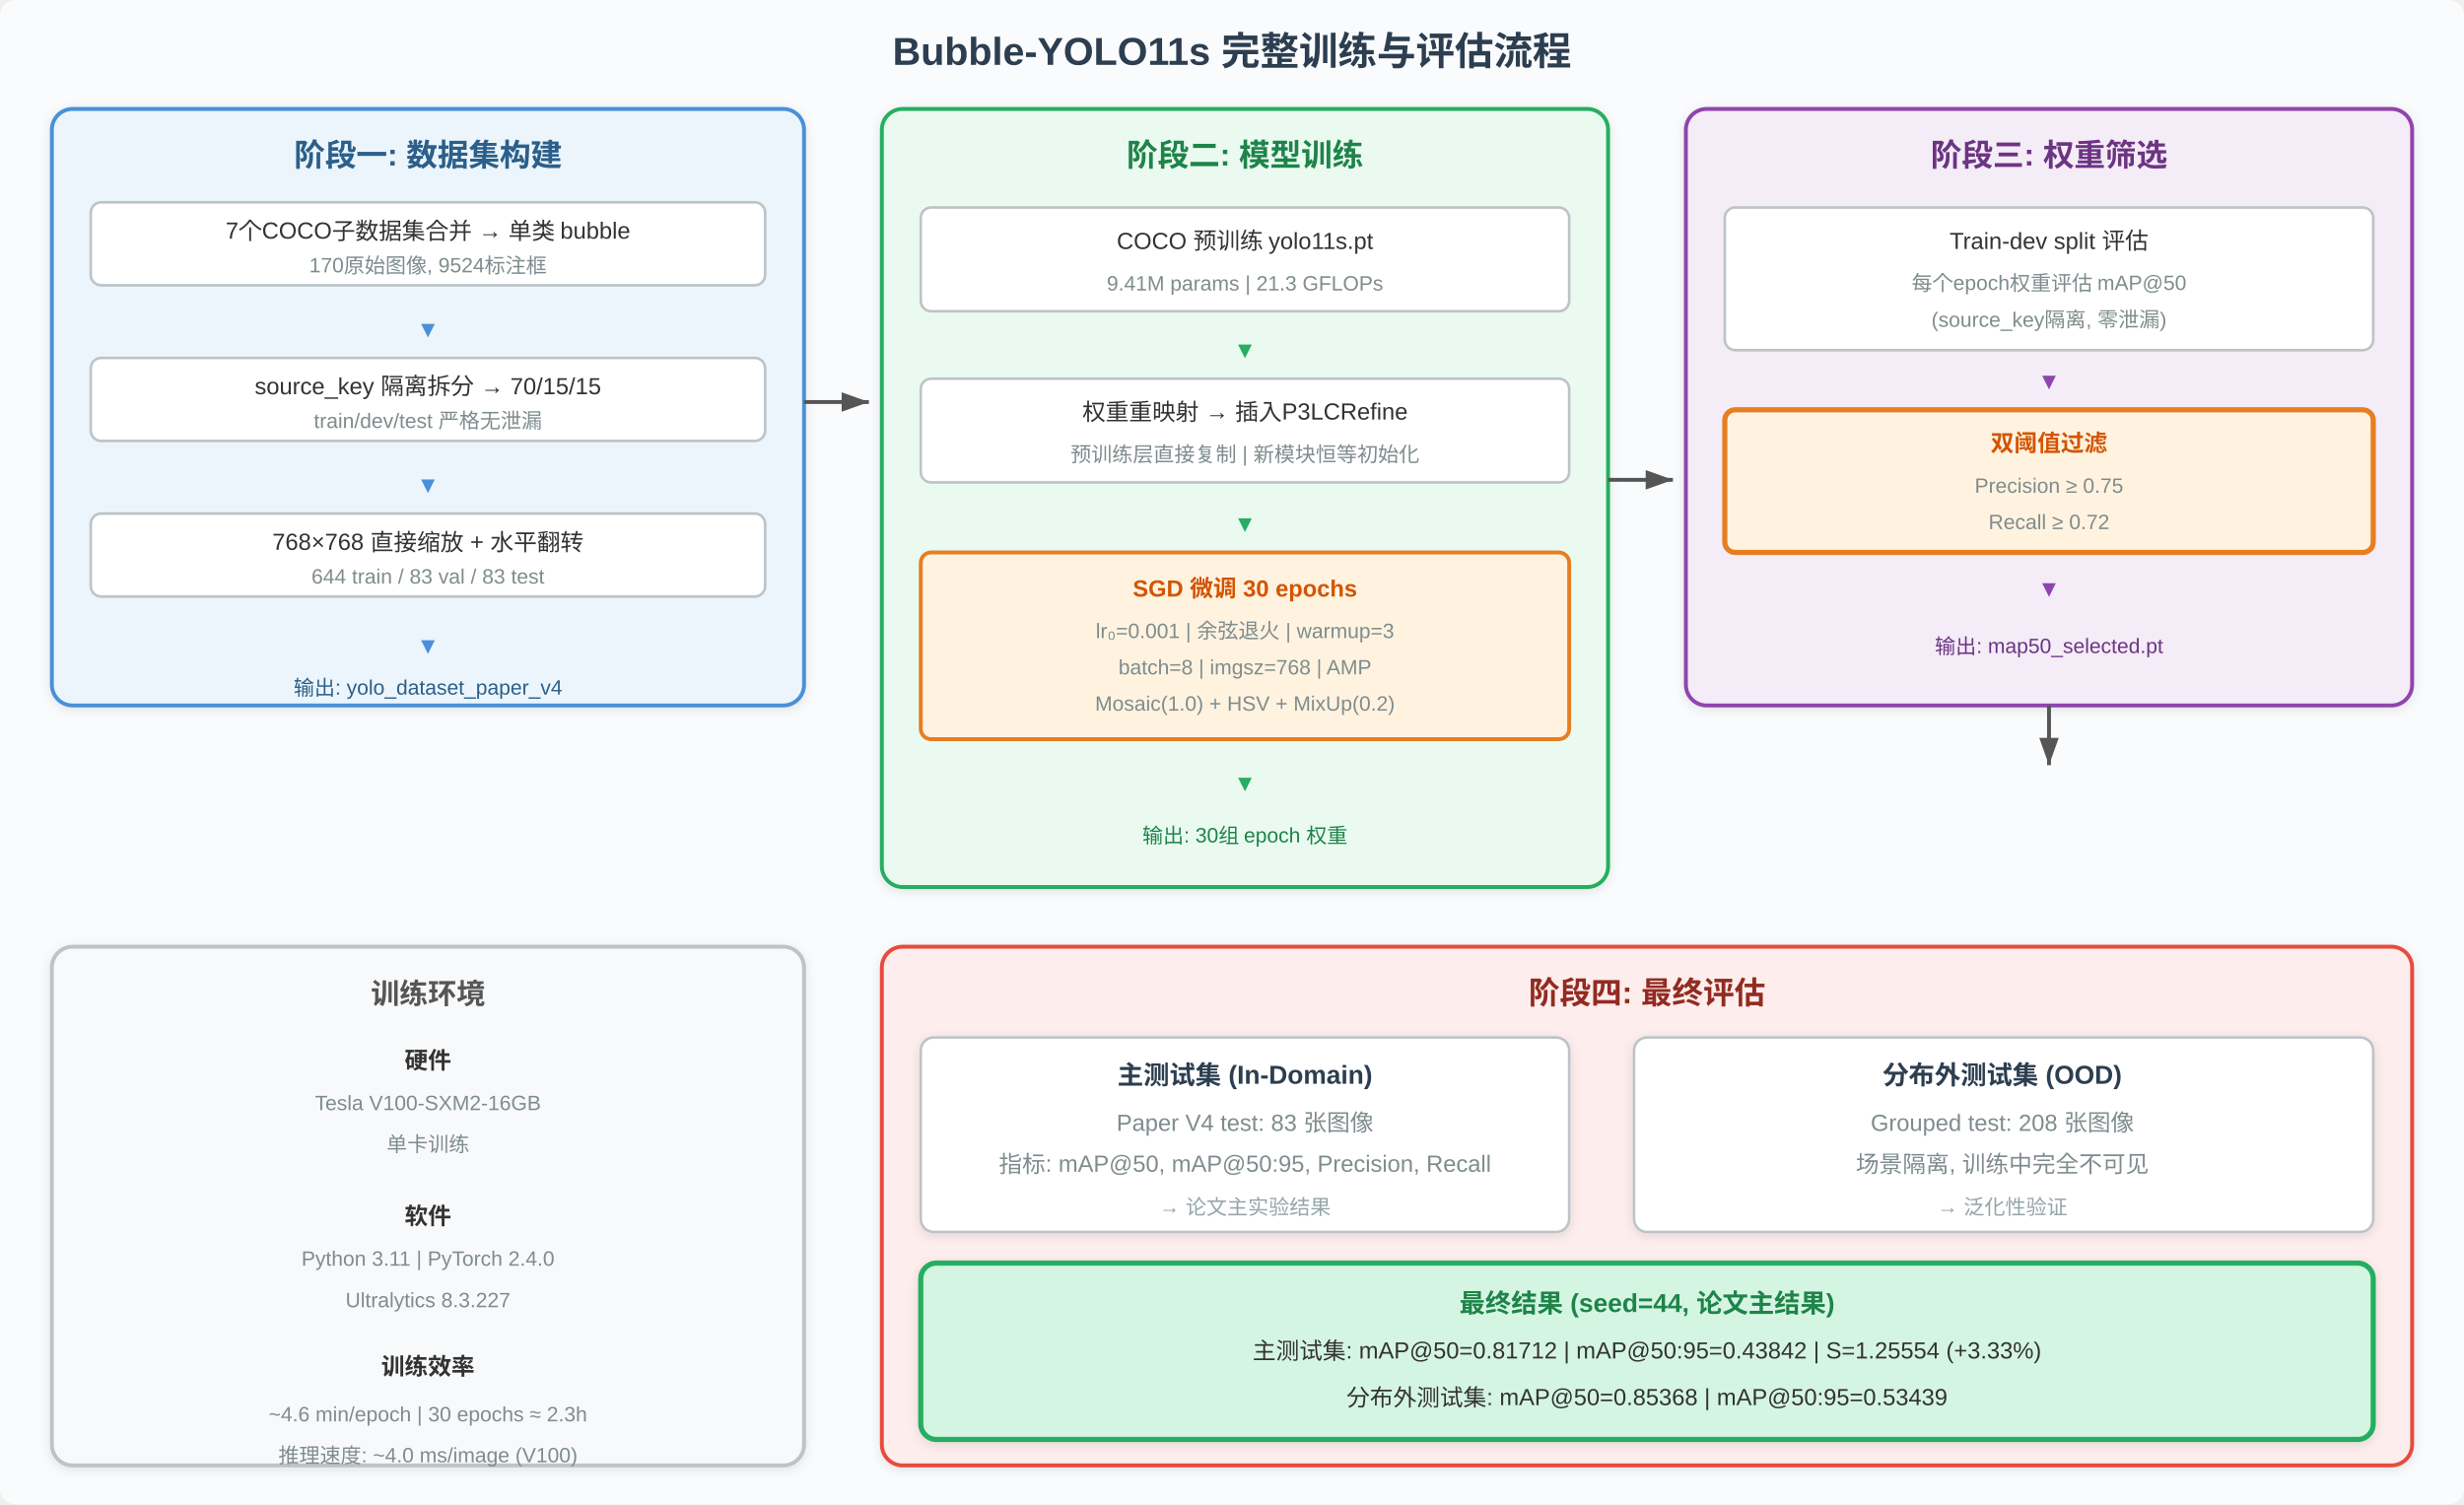
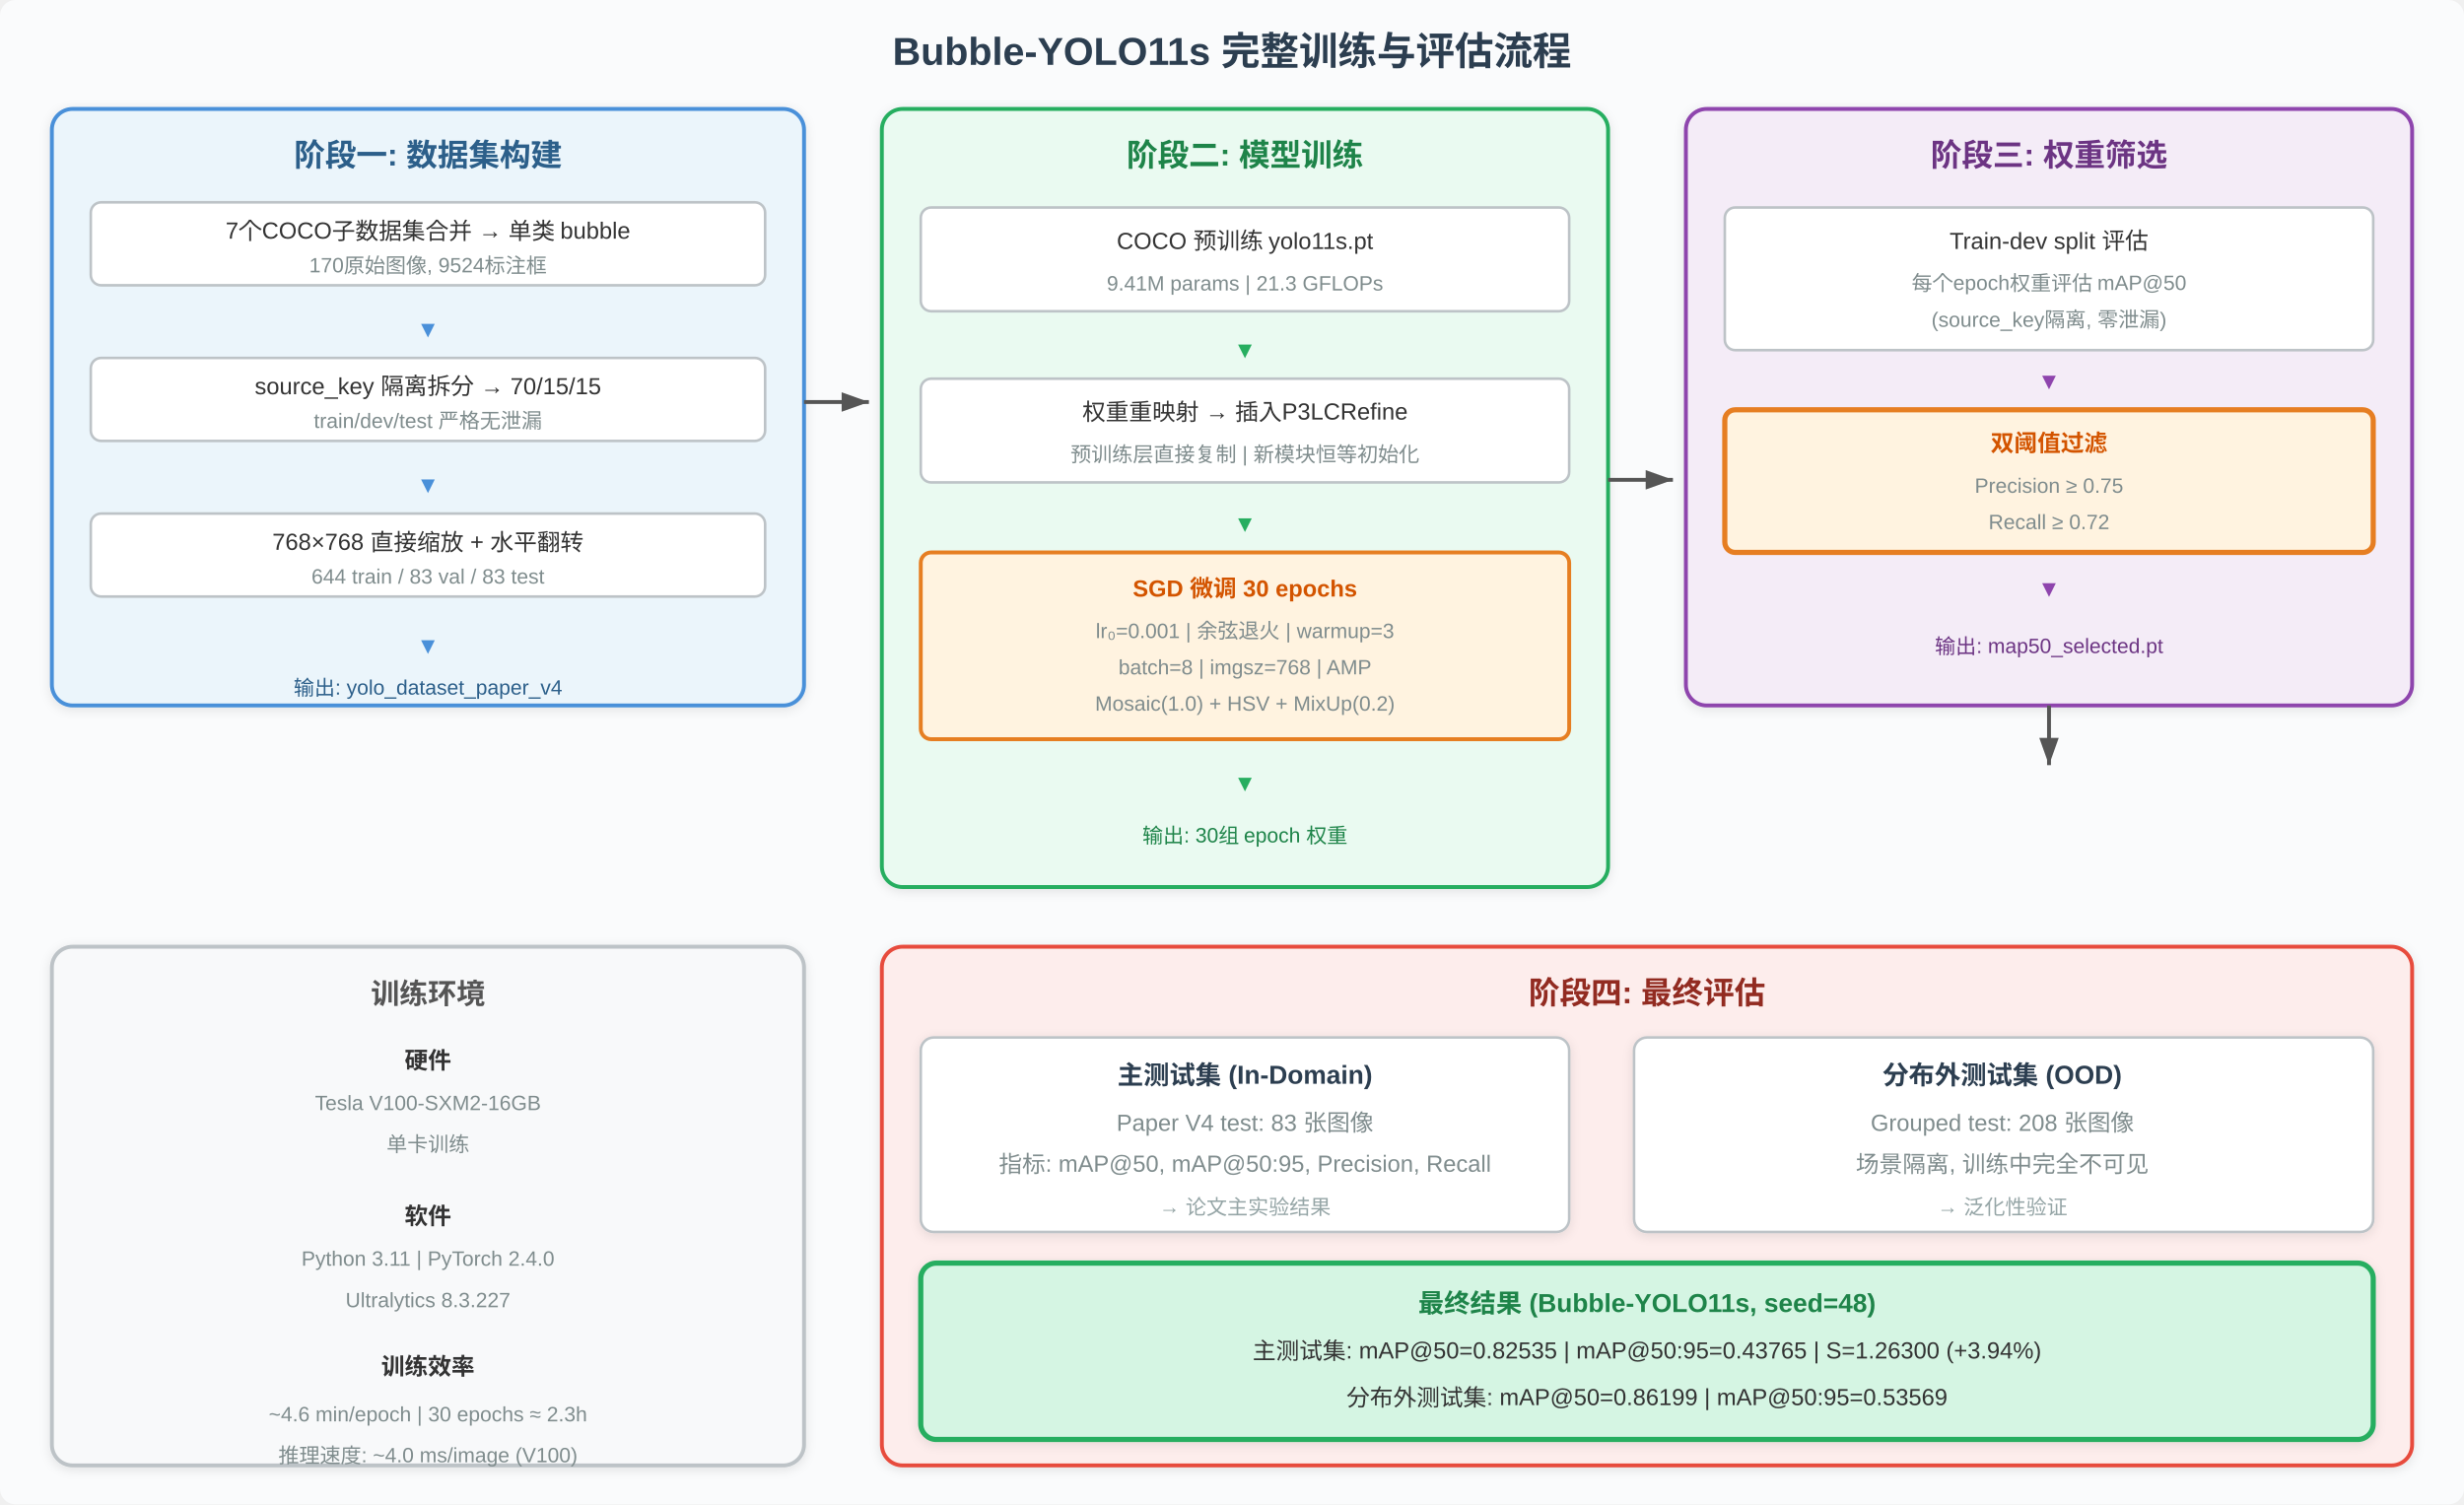
<svg xmlns="http://www.w3.org/2000/svg" viewBox="0 0 950 580" font-family="SimSun, 'Noto Sans SC', Arial, sans-serif">
  <defs>
    <marker id="arrow" markerWidth="7" markerHeight="5" refX="7" refY="2.5" orient="auto">
      <path d="M0,0 L7,2.5 L0,5 Z" fill="#555" />
    </marker>
    <filter id="sh">
      <feDropShadow dx="0" dy="1" stdDeviation="2" flood-opacity="0.1" />
    </filter>
  </defs>
  <rect width="950" height="580" fill="#FAFBFC" rx="6" />
  <text x="475" y="25" text-anchor="middle" font-size="15" font-weight="bold" fill="#2C3E50">Bubble-YOLO11s 完整训练与评估流程</text>
  <rect x="20" y="42" width="290" height="230" rx="8" fill="#EBF5FB" stroke="#4A90D9" stroke-width="1.5" filter="url(#sh)" />
  <text x="165" y="64" text-anchor="middle" font-size="12" font-weight="bold" fill="#2C5F8A">阶段一: 数据集构建</text>
  <rect x="35" y="78" width="260" height="32" rx="4" fill="#fff" stroke="#BDC3C7" stroke-width="1" />
  <text x="165" y="92" text-anchor="middle" font-size="9" fill="#333">7个COCO子数据集合并 → 单类 bubble</text>
  <text x="165" y="105" text-anchor="middle" font-size="8" fill="#7F8C8D">170原始图像, 9524标注框</text>
  <text x="165" y="130" text-anchor="middle" font-size="9" fill="#4A90D9">▼</text>
  <rect x="35" y="138" width="260" height="32" rx="4" fill="#fff" stroke="#BDC3C7" stroke-width="1" />
  <text x="165" y="152" text-anchor="middle" font-size="9" fill="#333">source_key 隔离拆分 → 70/15/15</text>
  <text x="165" y="165" text-anchor="middle" font-size="8" fill="#7F8C8D">train/dev/test 严格无泄漏</text>
  <text x="165" y="190" text-anchor="middle" font-size="9" fill="#4A90D9">▼</text>
  <rect x="35" y="198" width="260" height="32" rx="4" fill="#fff" stroke="#BDC3C7" stroke-width="1" />
  <text x="165" y="212" text-anchor="middle" font-size="9" fill="#333">768×768 直接缩放 + 水平翻转</text>
  <text x="165" y="225" text-anchor="middle" font-size="8" fill="#7F8C8D">644 train / 83 val / 83 test</text>
  <text x="165" y="252" text-anchor="middle" font-size="9" fill="#4A90D9">▼</text>
  <rect x="35" y="258" width="260" height="10" opacity="0" />
  <text x="165" y="268" text-anchor="middle" font-size="8" fill="#2C5F8A">输出: yolo_dataset_paper_v4</text>
  <line x1="310" y1="155" x2="335" y2="155" stroke="#555" stroke-width="1.5" marker-end="url(#arrow)" />
  <rect x="340" y="42" width="280" height="300" rx="8" fill="#EAFAF1" stroke="#27AE60" stroke-width="1.5" filter="url(#sh)" />
  <text x="480" y="64" text-anchor="middle" font-size="12" font-weight="bold" fill="#1E8449">阶段二: 模型训练</text>
  <rect x="355" y="80" width="250" height="40" rx="4" fill="#fff" stroke="#BDC3C7" stroke-width="1" />
  <text x="480" y="96" text-anchor="middle" font-size="9" fill="#333">COCO 预训练 yolo11s.pt</text>
  <text x="480" y="112" text-anchor="middle" font-size="8" fill="#7F8C8D">9.41M params | 21.3 GFLOPs</text>
  <text x="480" y="138" text-anchor="middle" font-size="9" fill="#27AE60">▼</text>
  <rect x="355" y="146" width="250" height="40" rx="4" fill="#fff" stroke="#BDC3C7" stroke-width="1" />
  <text x="480" y="162" text-anchor="middle" font-size="9" fill="#333">权重重映射 → 插入P3LCRefine</text>
  <text x="480" y="178" text-anchor="middle" font-size="8" fill="#7F8C8D">预训练层直接复制 | 新模块恒等初始化</text>
  <text x="480" y="205" text-anchor="middle" font-size="9" fill="#27AE60">▼</text>
  <rect x="355" y="213" width="250" height="72" rx="4" fill="#FFF3E0" stroke="#E67E22" stroke-width="1.5" />
  <text x="480" y="230" text-anchor="middle" font-size="9" font-weight="bold" fill="#D35400">SGD 微调 30 epochs</text>
  <text x="480" y="246" text-anchor="middle" font-size="8" fill="#7F8C8D">lr₀=0.001 | 余弦退火 | warmup=3</text>
  <text x="480" y="260" text-anchor="middle" font-size="8" fill="#7F8C8D">batch=8 | imgsz=768 | AMP</text>
  <text x="480" y="274" text-anchor="middle" font-size="8" fill="#7F8C8D">Mosaic(1.0) + HSV + MixUp(0.2)</text>
  <text x="480" y="305" text-anchor="middle" font-size="9" fill="#27AE60">▼</text>
  <text x="480" y="325" text-anchor="middle" font-size="8" fill="#1E8449">输出: 30组 epoch 权重</text>
  <line x1="620" y1="185" x2="645" y2="185" stroke="#555" stroke-width="1.5" marker-end="url(#arrow)" />
  <rect x="650" y="42" width="280" height="230" rx="8" fill="#F4ECF7" stroke="#8E44AD" stroke-width="1.5" filter="url(#sh)" />
  <text x="790" y="64" text-anchor="middle" font-size="12" font-weight="bold" fill="#6C3483">阶段三: 权重筛选</text>
  <rect x="665" y="80" width="250" height="55" rx="4" fill="#fff" stroke="#BDC3C7" stroke-width="1" />
  <text x="790" y="96" text-anchor="middle" font-size="9" fill="#333">Train-dev split 评估</text>
  <text x="790" y="112" text-anchor="middle" font-size="8" fill="#7F8C8D">每个epoch权重评估 mAP@50</text>
  <text x="790" y="126" text-anchor="middle" font-size="8" fill="#7F8C8D">(source_key隔离, 零泄漏)</text>
  <text x="790" y="150" text-anchor="middle" font-size="9" fill="#8E44AD">▼</text>
  <rect x="665" y="158" width="250" height="55" rx="4" fill="#FFF3E0" stroke="#E67E22" stroke-width="2" />
  <text x="790" y="174" text-anchor="middle" font-size="9" font-weight="bold" fill="#D35400">双阈值过滤</text>
  <text x="790" y="190" text-anchor="middle" font-size="8" fill="#7F8C8D">Precision ≥ 0.75</text>
  <text x="790" y="204" text-anchor="middle" font-size="8" fill="#7F8C8D">Recall ≥ 0.72</text>
  <text x="790" y="230" text-anchor="middle" font-size="9" fill="#8E44AD">▼</text>
  <text x="790" y="252" text-anchor="middle" font-size="8" fill="#6C3483">输出: map50_selected.pt</text>
  <line x1="790" y1="272" x2="790" y2="295" stroke="#555" stroke-width="1.5" marker-end="url(#arrow)" />
  <rect x="340" y="365" width="590" height="200" rx="8" fill="#FDEDEC" stroke="#E74C3C" stroke-width="1.5" filter="url(#sh)" />
  <text x="635" y="387" text-anchor="middle" font-size="12" font-weight="bold" fill="#922B21">阶段四: 最终评估</text>
  <rect x="355" y="400" width="250" height="75" rx="5" fill="#fff" stroke="#BDC3C7" stroke-width="1" filter="url(#sh)" />
  <text x="480" y="418" text-anchor="middle" font-size="10" font-weight="bold" fill="#2C3E50">主测试集 (In-Domain)</text>
  <text x="480" y="436" text-anchor="middle" font-size="9" fill="#7F8C8D">Paper V4 test: 83 张图像</text>
  <text x="480" y="452" text-anchor="middle" font-size="9" fill="#7F8C8D">指标: mAP@50, mAP@50:95, Precision, Recall</text>
  <text x="480" y="468" text-anchor="middle" font-size="8" fill="#95A5A6">→ 论文主实验结果</text>
  <rect x="630" y="400" width="285" height="75" rx="5" fill="#fff" stroke="#BDC3C7" stroke-width="1" filter="url(#sh)" />
  <text x="772" y="418" text-anchor="middle" font-size="10" font-weight="bold" fill="#2C3E50">分布外测试集 (OOD)</text>
  <text x="772" y="436" text-anchor="middle" font-size="9" fill="#7F8C8D">Grouped test: 208 张图像</text>
  <text x="772" y="452" text-anchor="middle" font-size="9" fill="#7F8C8D">场景隔离, 训练中完全不可见</text>
  <text x="772" y="468" text-anchor="middle" font-size="8" fill="#95A5A6">→ 泛化性验证</text>
  <rect x="355" y="487" width="560" height="68" rx="6" fill="#D5F5E3" stroke="#27AE60" stroke-width="2" filter="url(#sh)" />
-   <text x="635" y="506" text-anchor="middle" font-size="10" font-weight="bold" fill="#1E8449">最终结果 (seed=44, 论文主结果)</text>
-   <text x="635" y="524" text-anchor="middle" font-size="9" fill="#333">主测试集: mAP@50=0.81712 | mAP@50:95=0.43842 | S=1.25554 (+3.33%)</text>
-   <text x="635" y="542" text-anchor="middle" font-size="9" fill="#333">分布外测试集: mAP@50=0.85368 | mAP@50:95=0.53439</text>
+   <text x="635" y="506" text-anchor="middle" font-size="10" font-weight="bold" fill="#1E8449">最终结果 (Bubble-YOLO11s, seed=48)</text>
+   <text x="635" y="524" text-anchor="middle" font-size="9" fill="#333">主测试集: mAP@50=0.82535 | mAP@50:95=0.43765 | S=1.26300 (+3.94%)</text>
+   <text x="635" y="542" text-anchor="middle" font-size="9" fill="#333">分布外测试集: mAP@50=0.86199 | mAP@50:95=0.53569</text>
  <rect x="20" y="365" width="290" height="200" rx="8" fill="#F8F9FA" stroke="#BDC3C7" stroke-width="1.5" filter="url(#sh)" />
  <text x="165" y="387" text-anchor="middle" font-size="11" font-weight="bold" fill="#555">训练环境</text>
  <text x="165" y="412" text-anchor="middle" font-size="9" fill="#333" font-weight="bold">硬件</text>
  <text x="165" y="428" text-anchor="middle" font-size="8" fill="#7F8C8D">Tesla V100-SXM2-16GB</text>
  <text x="165" y="444" text-anchor="middle" font-size="8" fill="#7F8C8D">单卡训练</text>
  <text x="165" y="472" text-anchor="middle" font-size="9" fill="#333" font-weight="bold">软件</text>
  <text x="165" y="488" text-anchor="middle" font-size="8" fill="#7F8C8D">Python 3.11 | PyTorch 2.4.0</text>
  <text x="165" y="504" text-anchor="middle" font-size="8" fill="#7F8C8D">Ultralytics 8.3.227</text>
  <text x="165" y="530" text-anchor="middle" font-size="9" fill="#333" font-weight="bold">训练效率</text>
  <text x="165" y="548" text-anchor="middle" font-size="8" fill="#7F8C8D">~4.6 min/epoch | 30 epochs ≈ 2.3h</text>
  <text x="165" y="564" text-anchor="middle" font-size="8" fill="#7F8C8D">推理速度: ~4.0 ms/image (V100)</text>
</svg>
